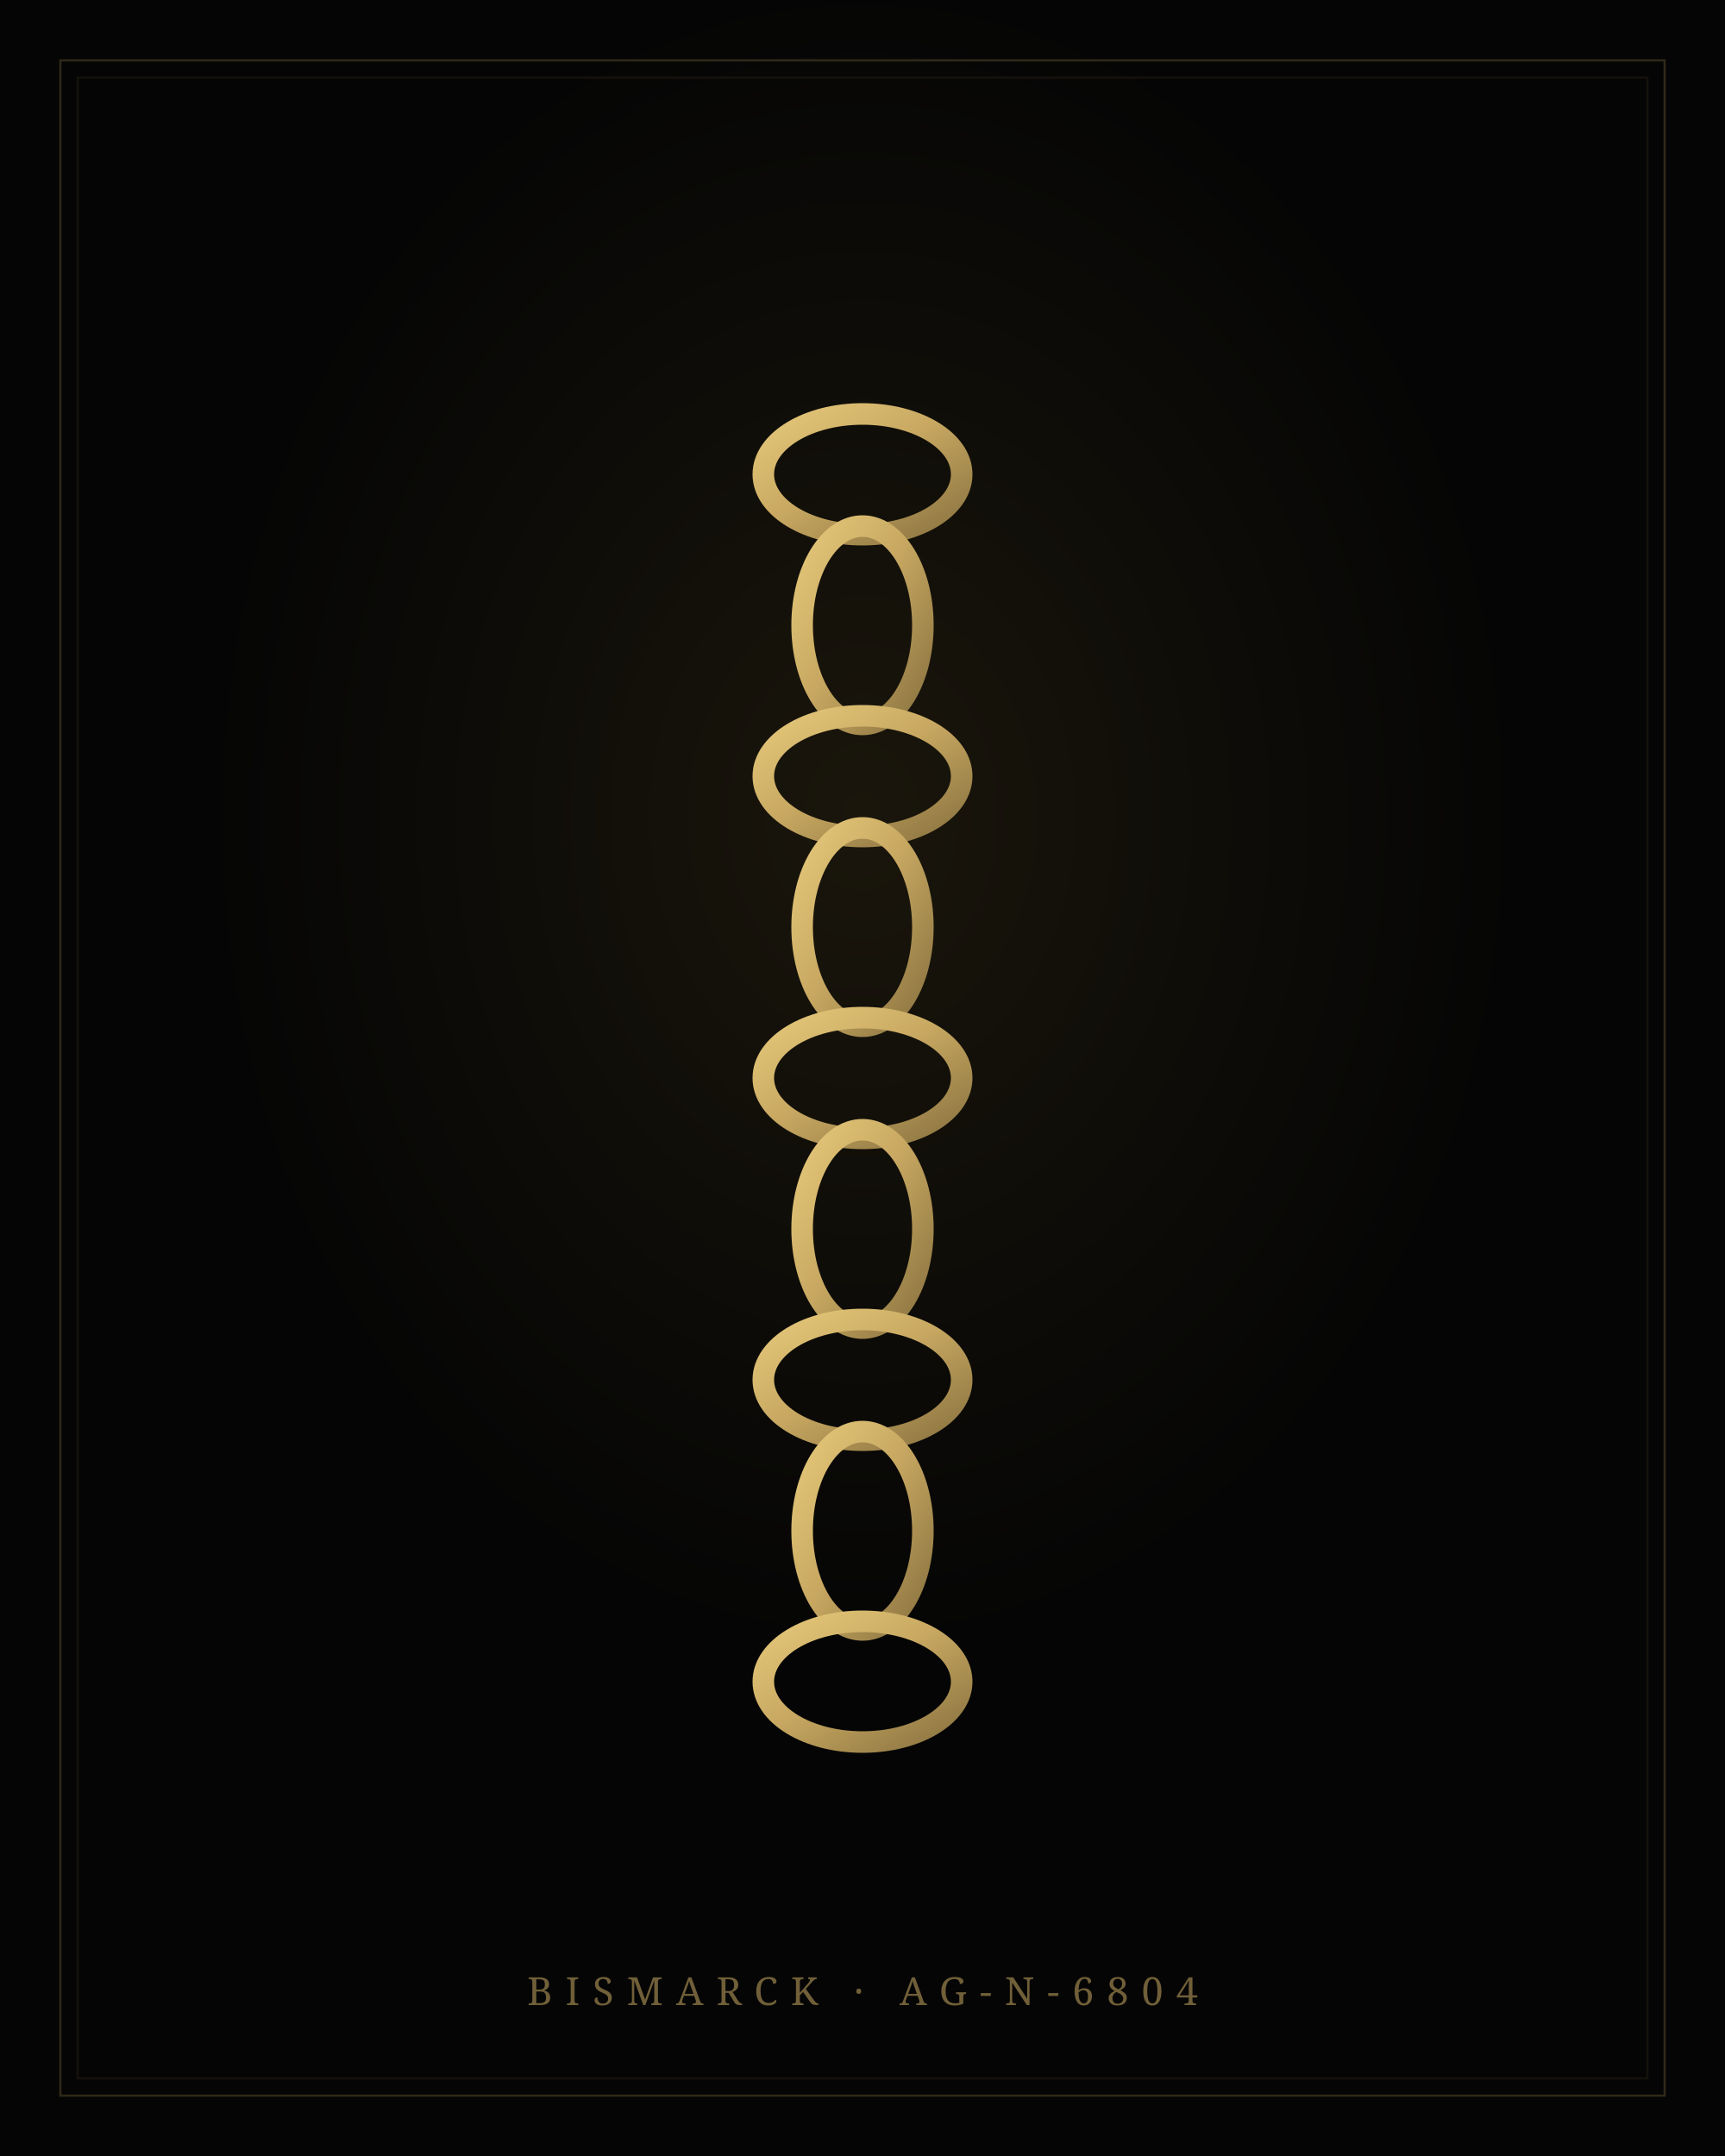
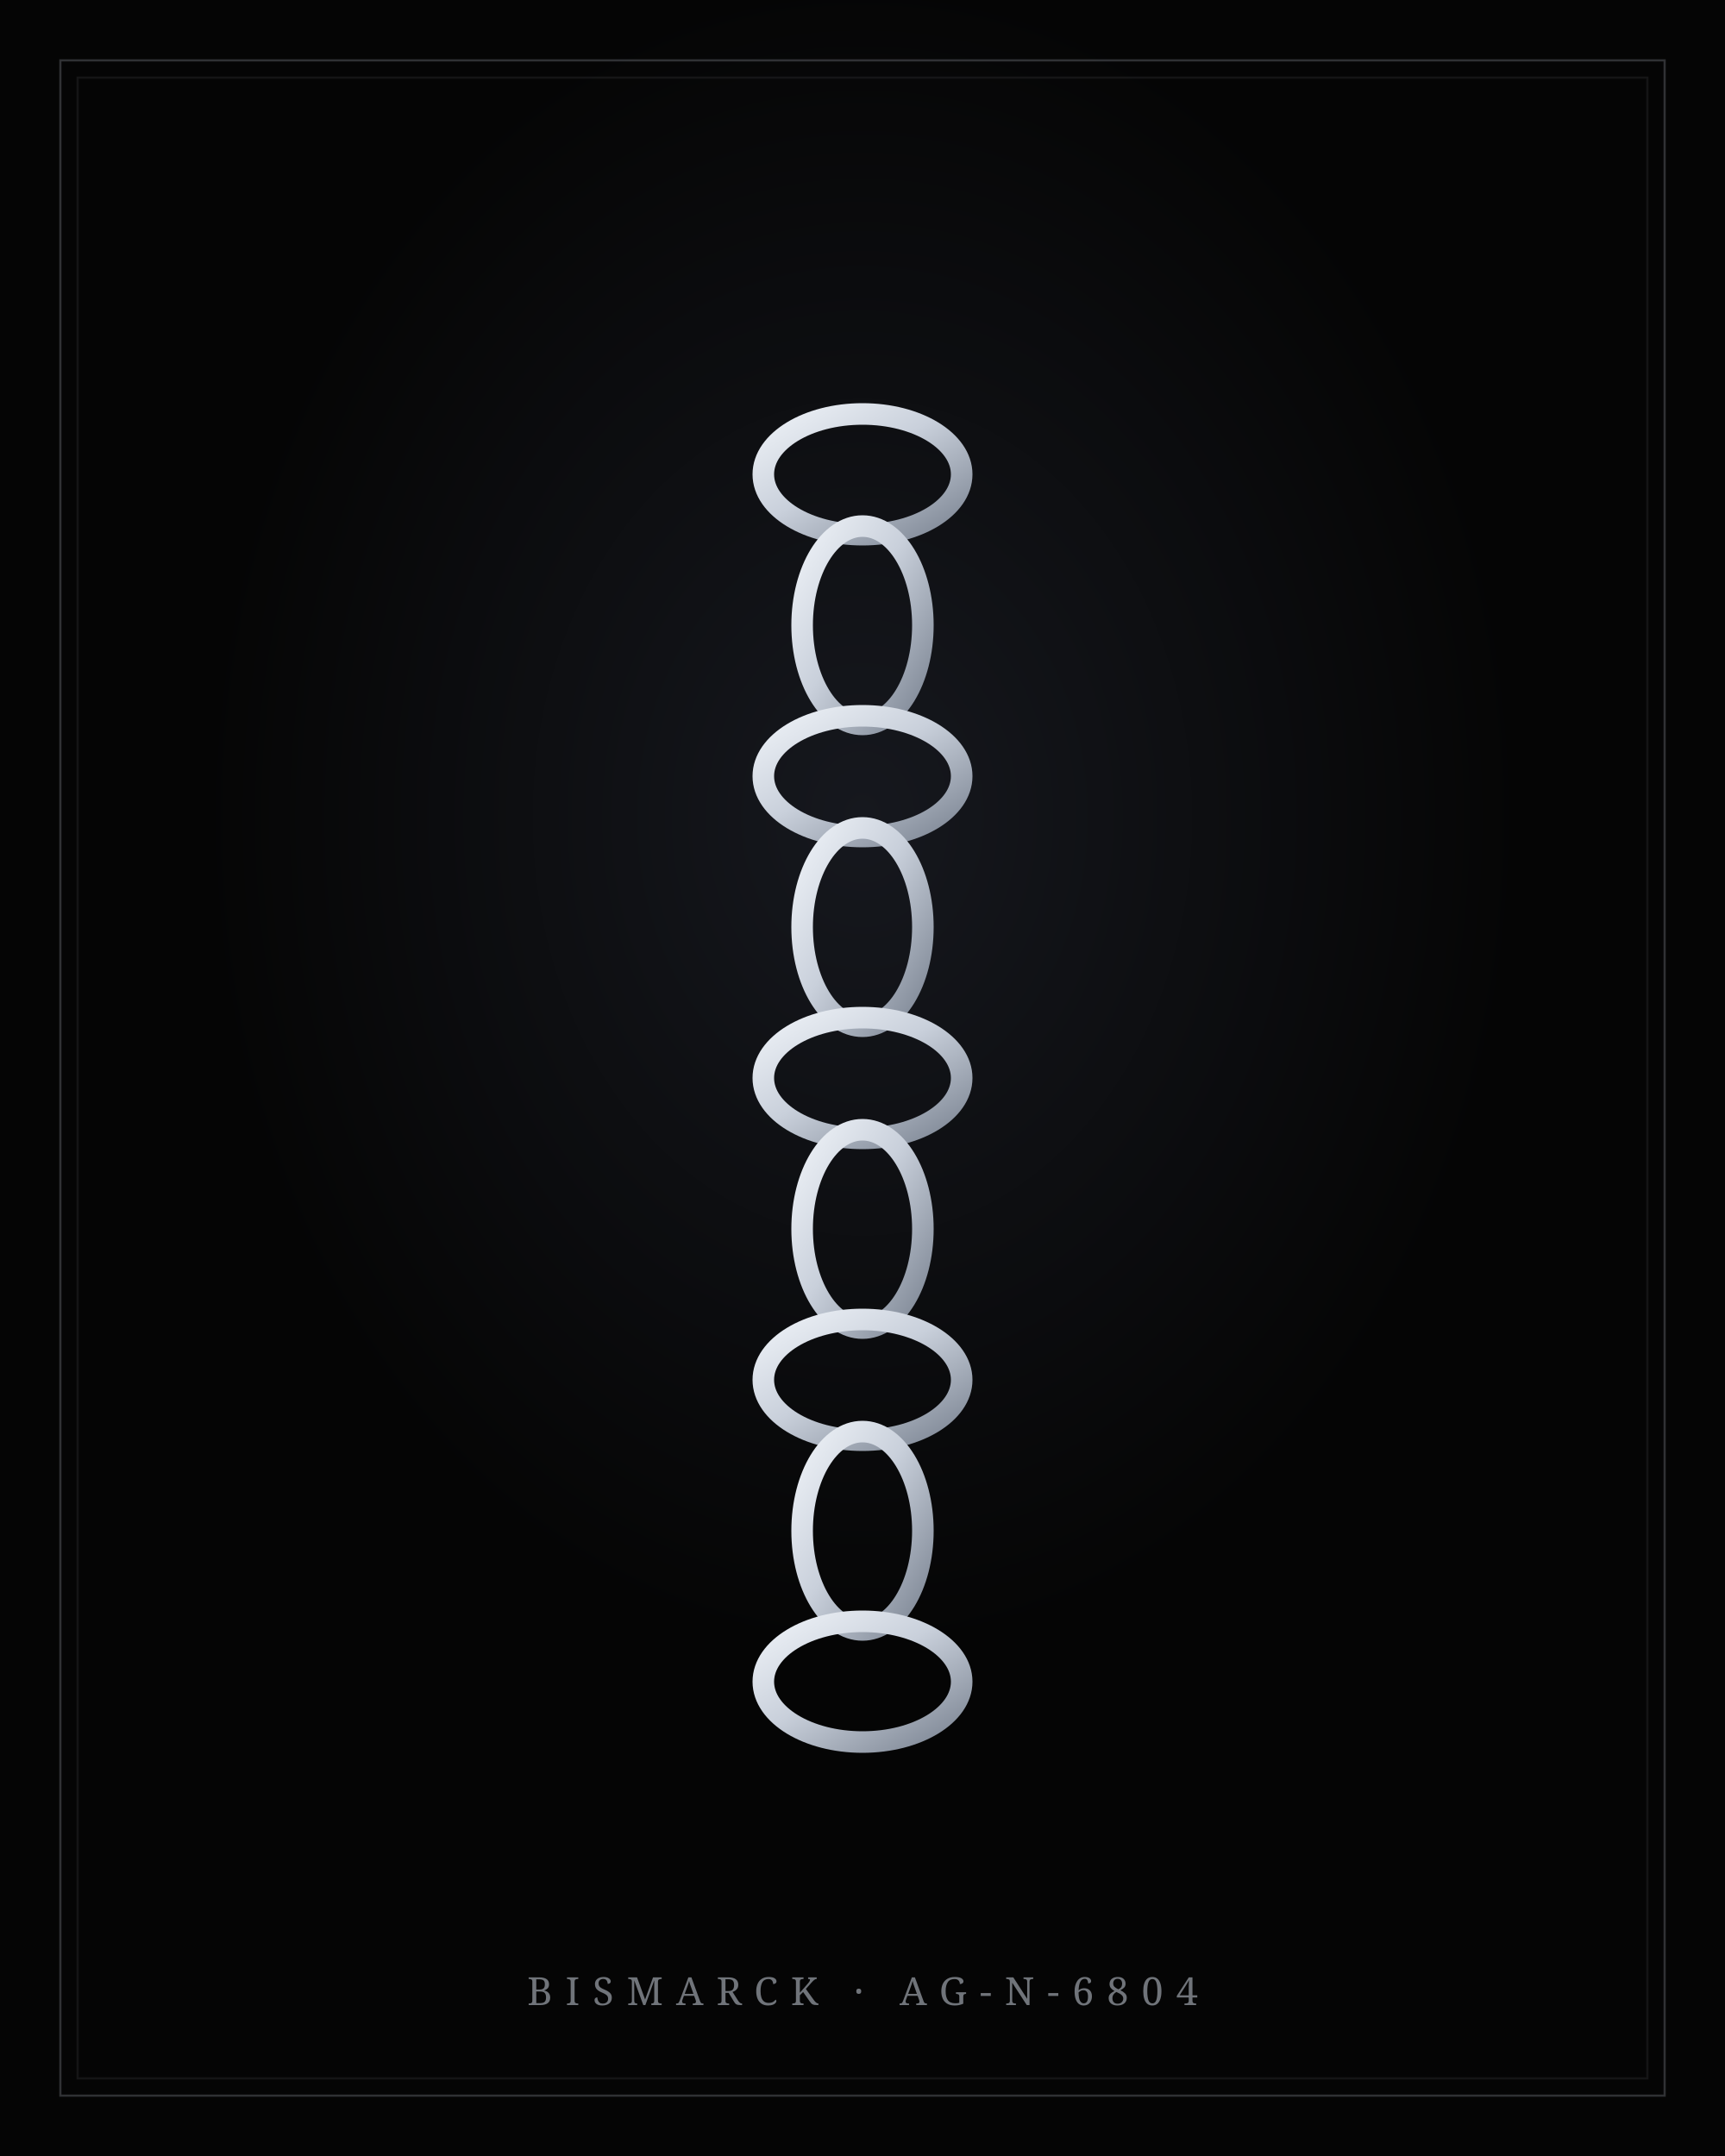
<svg xmlns="http://www.w3.org/2000/svg" viewBox="0 0 800 1000" role="img" aria-label="BISMARCK  ·  AG-N-6804">
  <rect width="800" height="1000" fill="#050505" />
  <defs>
    <radialGradient id="g" cx="50%" cy="38%" r="55%">
-       <stop offset="0%" stop-color="#1a160c" />
+       <stop offset="0%" stop-color="#16181e" />
      <stop offset="70%" stop-color="#050505" />
    </radialGradient>
-     <linearGradient id="gold" x1="0" y1="0" x2="1" y2="1">
-       <stop offset="0%" stop-color="#e4c87a" />
-       <stop offset="45%" stop-color="#c9a962" />
-       <stop offset="100%" stop-color="#8a7340" />
+     <linearGradient id="silver" x1="0" y1="0" x2="1" y2="1">
+       <stop offset="0%" stop-color="#eef2f7" />
+       <stop offset="45%" stop-color="#c9d0db" />
+       <stop offset="100%" stop-color="#7b8492" />
    </linearGradient>
    <filter id="soft">
      <feGaussianBlur stdDeviation="0.6" />
    </filter>
  </defs>
  <rect width="800" height="1000" fill="url(#g)" />
-   <rect x="28" y="28" width="744" height="944" fill="none" stroke="#c9a962" stroke-opacity="0.22" />
-   <rect x="36" y="36" width="728" height="928" fill="none" stroke="#c9a962" stroke-opacity="0.08" />
-   <ellipse cx="400" cy="220" rx="46" ry="28" fill="none" stroke="url(#gold)" stroke-width="10" />
-   <ellipse cx="400" cy="290" rx="28" ry="46" fill="none" stroke="url(#gold)" stroke-width="10" />
-   <ellipse cx="400" cy="360" rx="46" ry="28" fill="none" stroke="url(#gold)" stroke-width="10" />
-   <ellipse cx="400" cy="430" rx="28" ry="46" fill="none" stroke="url(#gold)" stroke-width="10" />
-   <ellipse cx="400" cy="500" rx="46" ry="28" fill="none" stroke="url(#gold)" stroke-width="10" />
-   <ellipse cx="400" cy="570" rx="28" ry="46" fill="none" stroke="url(#gold)" stroke-width="10" />
-   <ellipse cx="400" cy="640" rx="46" ry="28" fill="none" stroke="url(#gold)" stroke-width="10" />
-   <ellipse cx="400" cy="710" rx="28" ry="46" fill="none" stroke="url(#gold)" stroke-width="10" />
-   <ellipse cx="400" cy="780" rx="46" ry="28" fill="none" stroke="url(#gold)" stroke-width="10" />
-   <text x="400" y="930" text-anchor="middle" fill="#c9a962" fill-opacity="0.55" font-family="Georgia, serif" font-size="18" letter-spacing="6">BISMARCK  ·  AG-N-6804</text>
+   <rect x="28" y="28" width="744" height="944" fill="none" stroke="#c9d0db" stroke-opacity="0.22" />
+   <rect x="36" y="36" width="728" height="928" fill="none" stroke="#c9d0db" stroke-opacity="0.08" />
+   <ellipse cx="400" cy="220" rx="46" ry="28" fill="none" stroke="url(#silver)" stroke-width="10" />
+   <ellipse cx="400" cy="290" rx="28" ry="46" fill="none" stroke="url(#silver)" stroke-width="10" />
+   <ellipse cx="400" cy="360" rx="46" ry="28" fill="none" stroke="url(#silver)" stroke-width="10" />
+   <ellipse cx="400" cy="430" rx="28" ry="46" fill="none" stroke="url(#silver)" stroke-width="10" />
+   <ellipse cx="400" cy="500" rx="46" ry="28" fill="none" stroke="url(#silver)" stroke-width="10" />
+   <ellipse cx="400" cy="570" rx="28" ry="46" fill="none" stroke="url(#silver)" stroke-width="10" />
+   <ellipse cx="400" cy="640" rx="46" ry="28" fill="none" stroke="url(#silver)" stroke-width="10" />
+   <ellipse cx="400" cy="710" rx="28" ry="46" fill="none" stroke="url(#silver)" stroke-width="10" />
+   <ellipse cx="400" cy="780" rx="46" ry="28" fill="none" stroke="url(#silver)" stroke-width="10" />
+   <text x="400" y="930" text-anchor="middle" fill="#c9d0db" fill-opacity="0.55" font-family="Georgia, serif" font-size="18" letter-spacing="6">BISMARCK  ·  AG-N-6804</text>
</svg>
